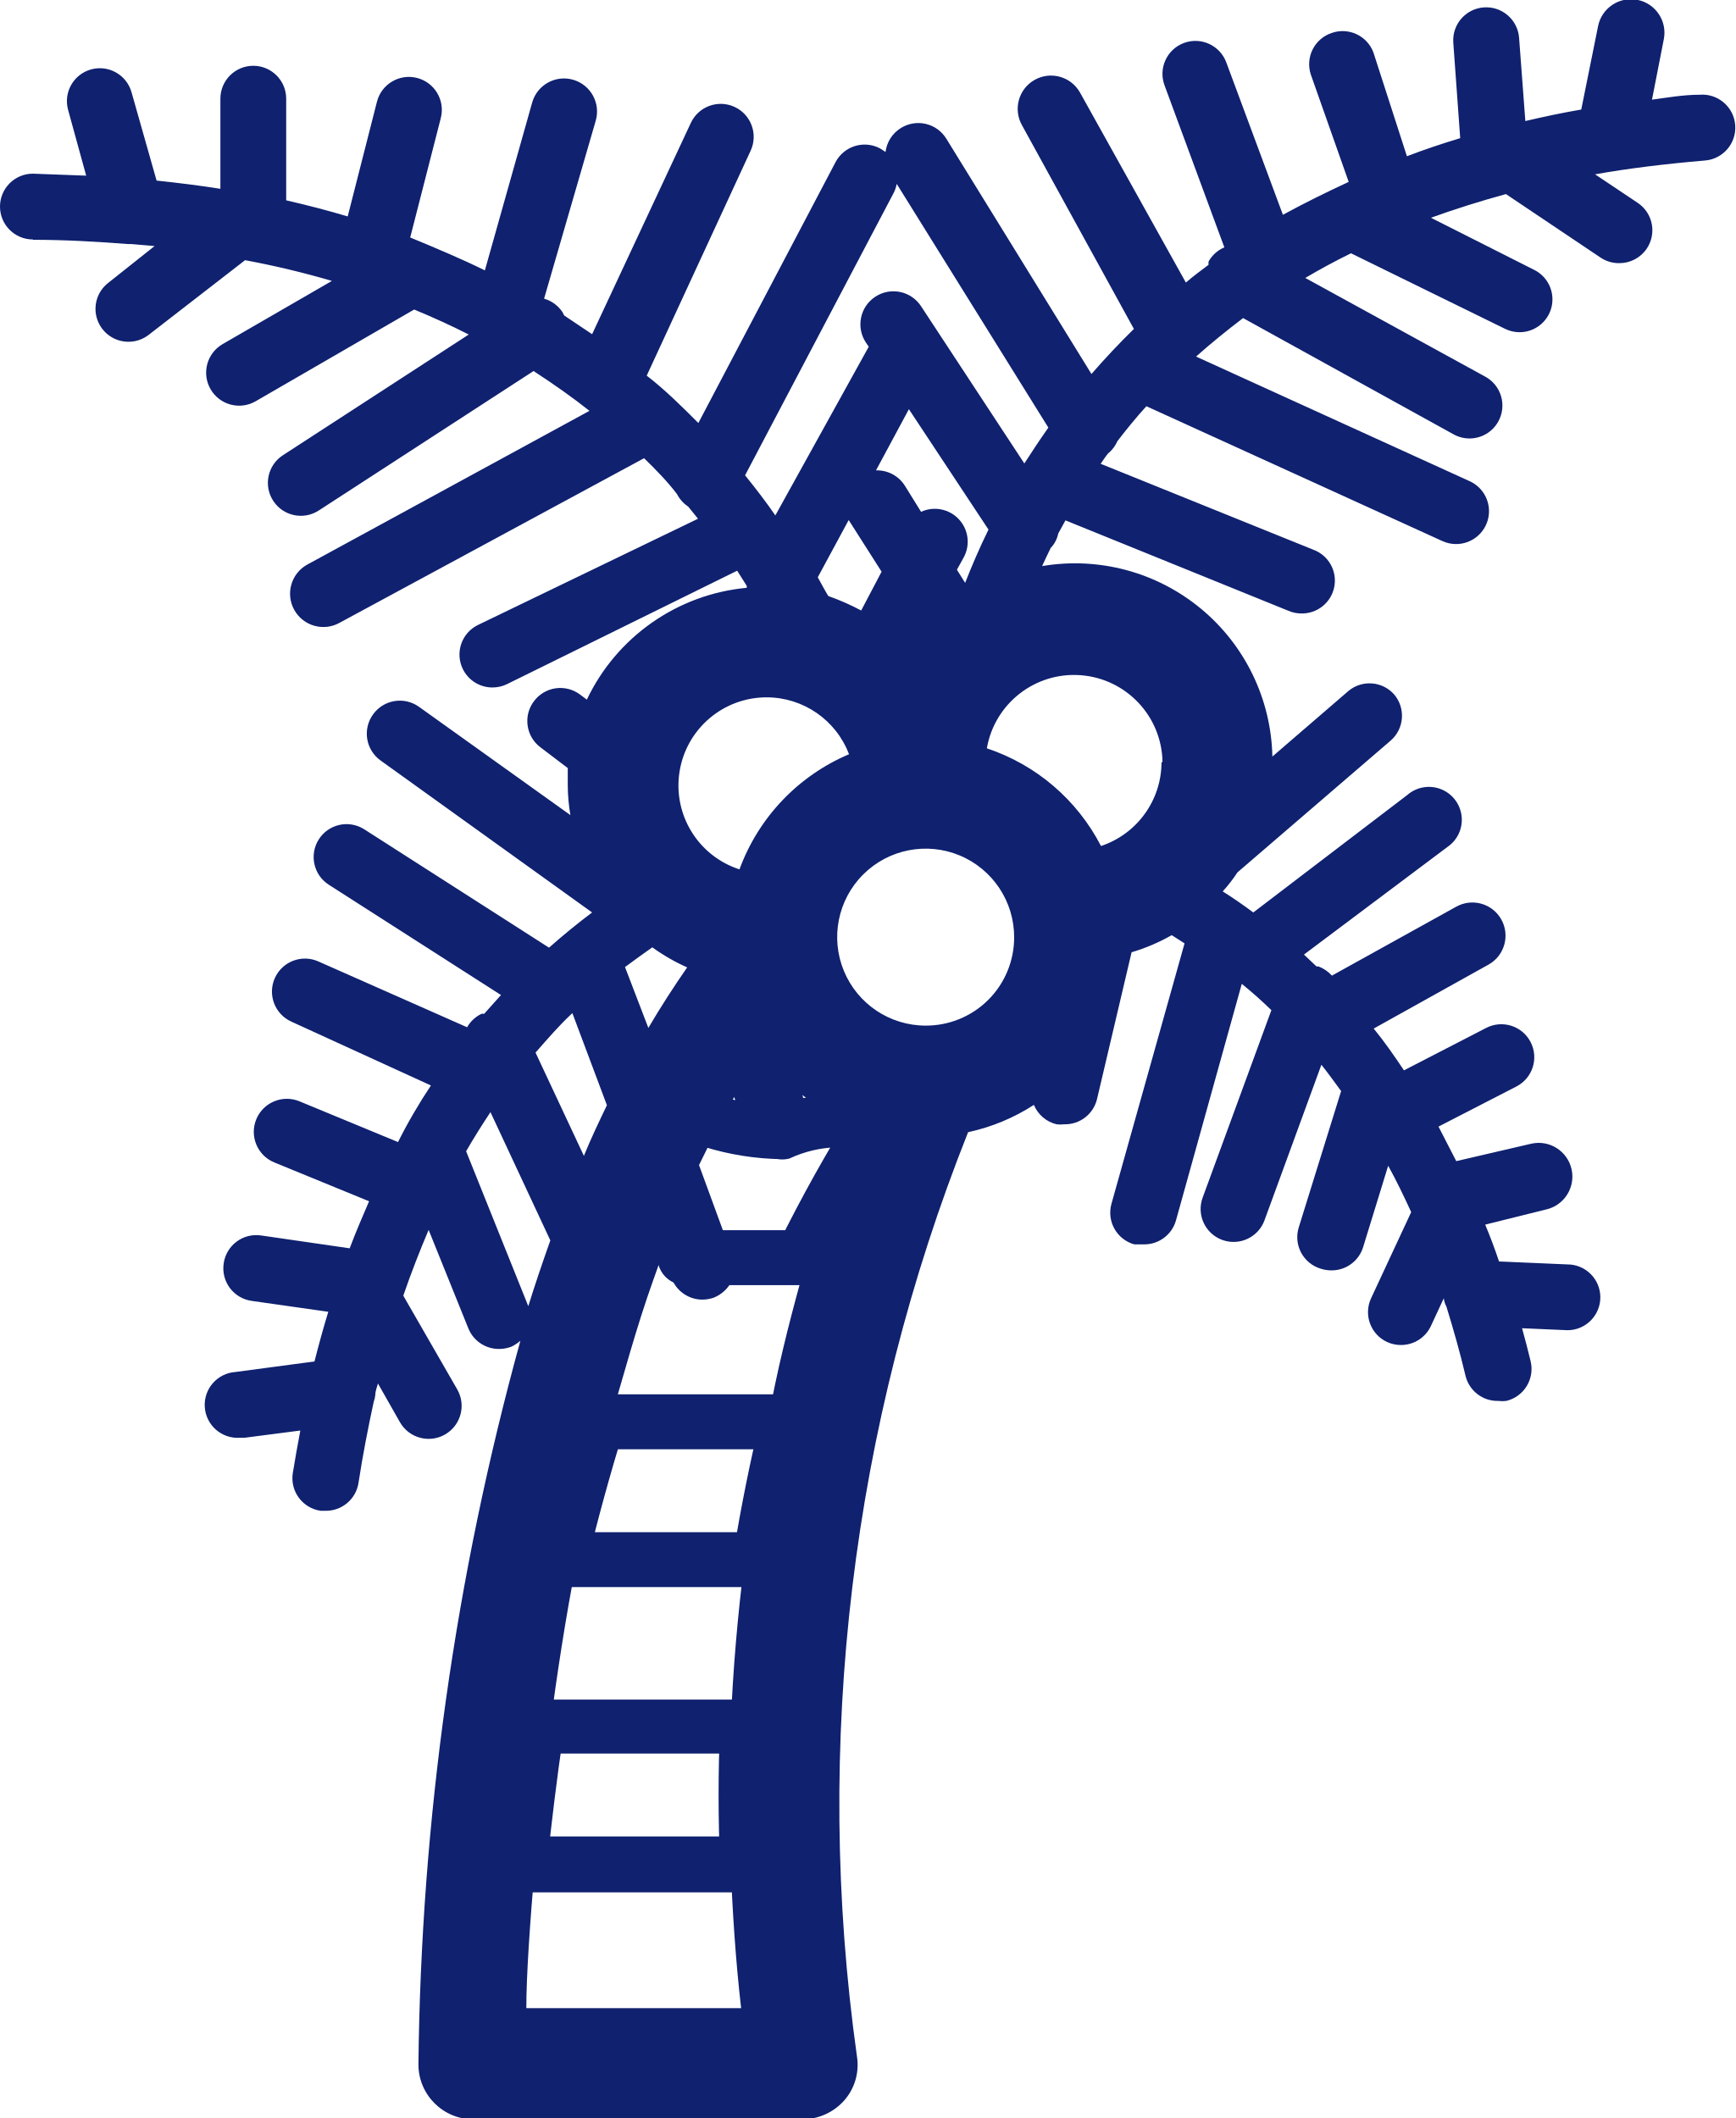
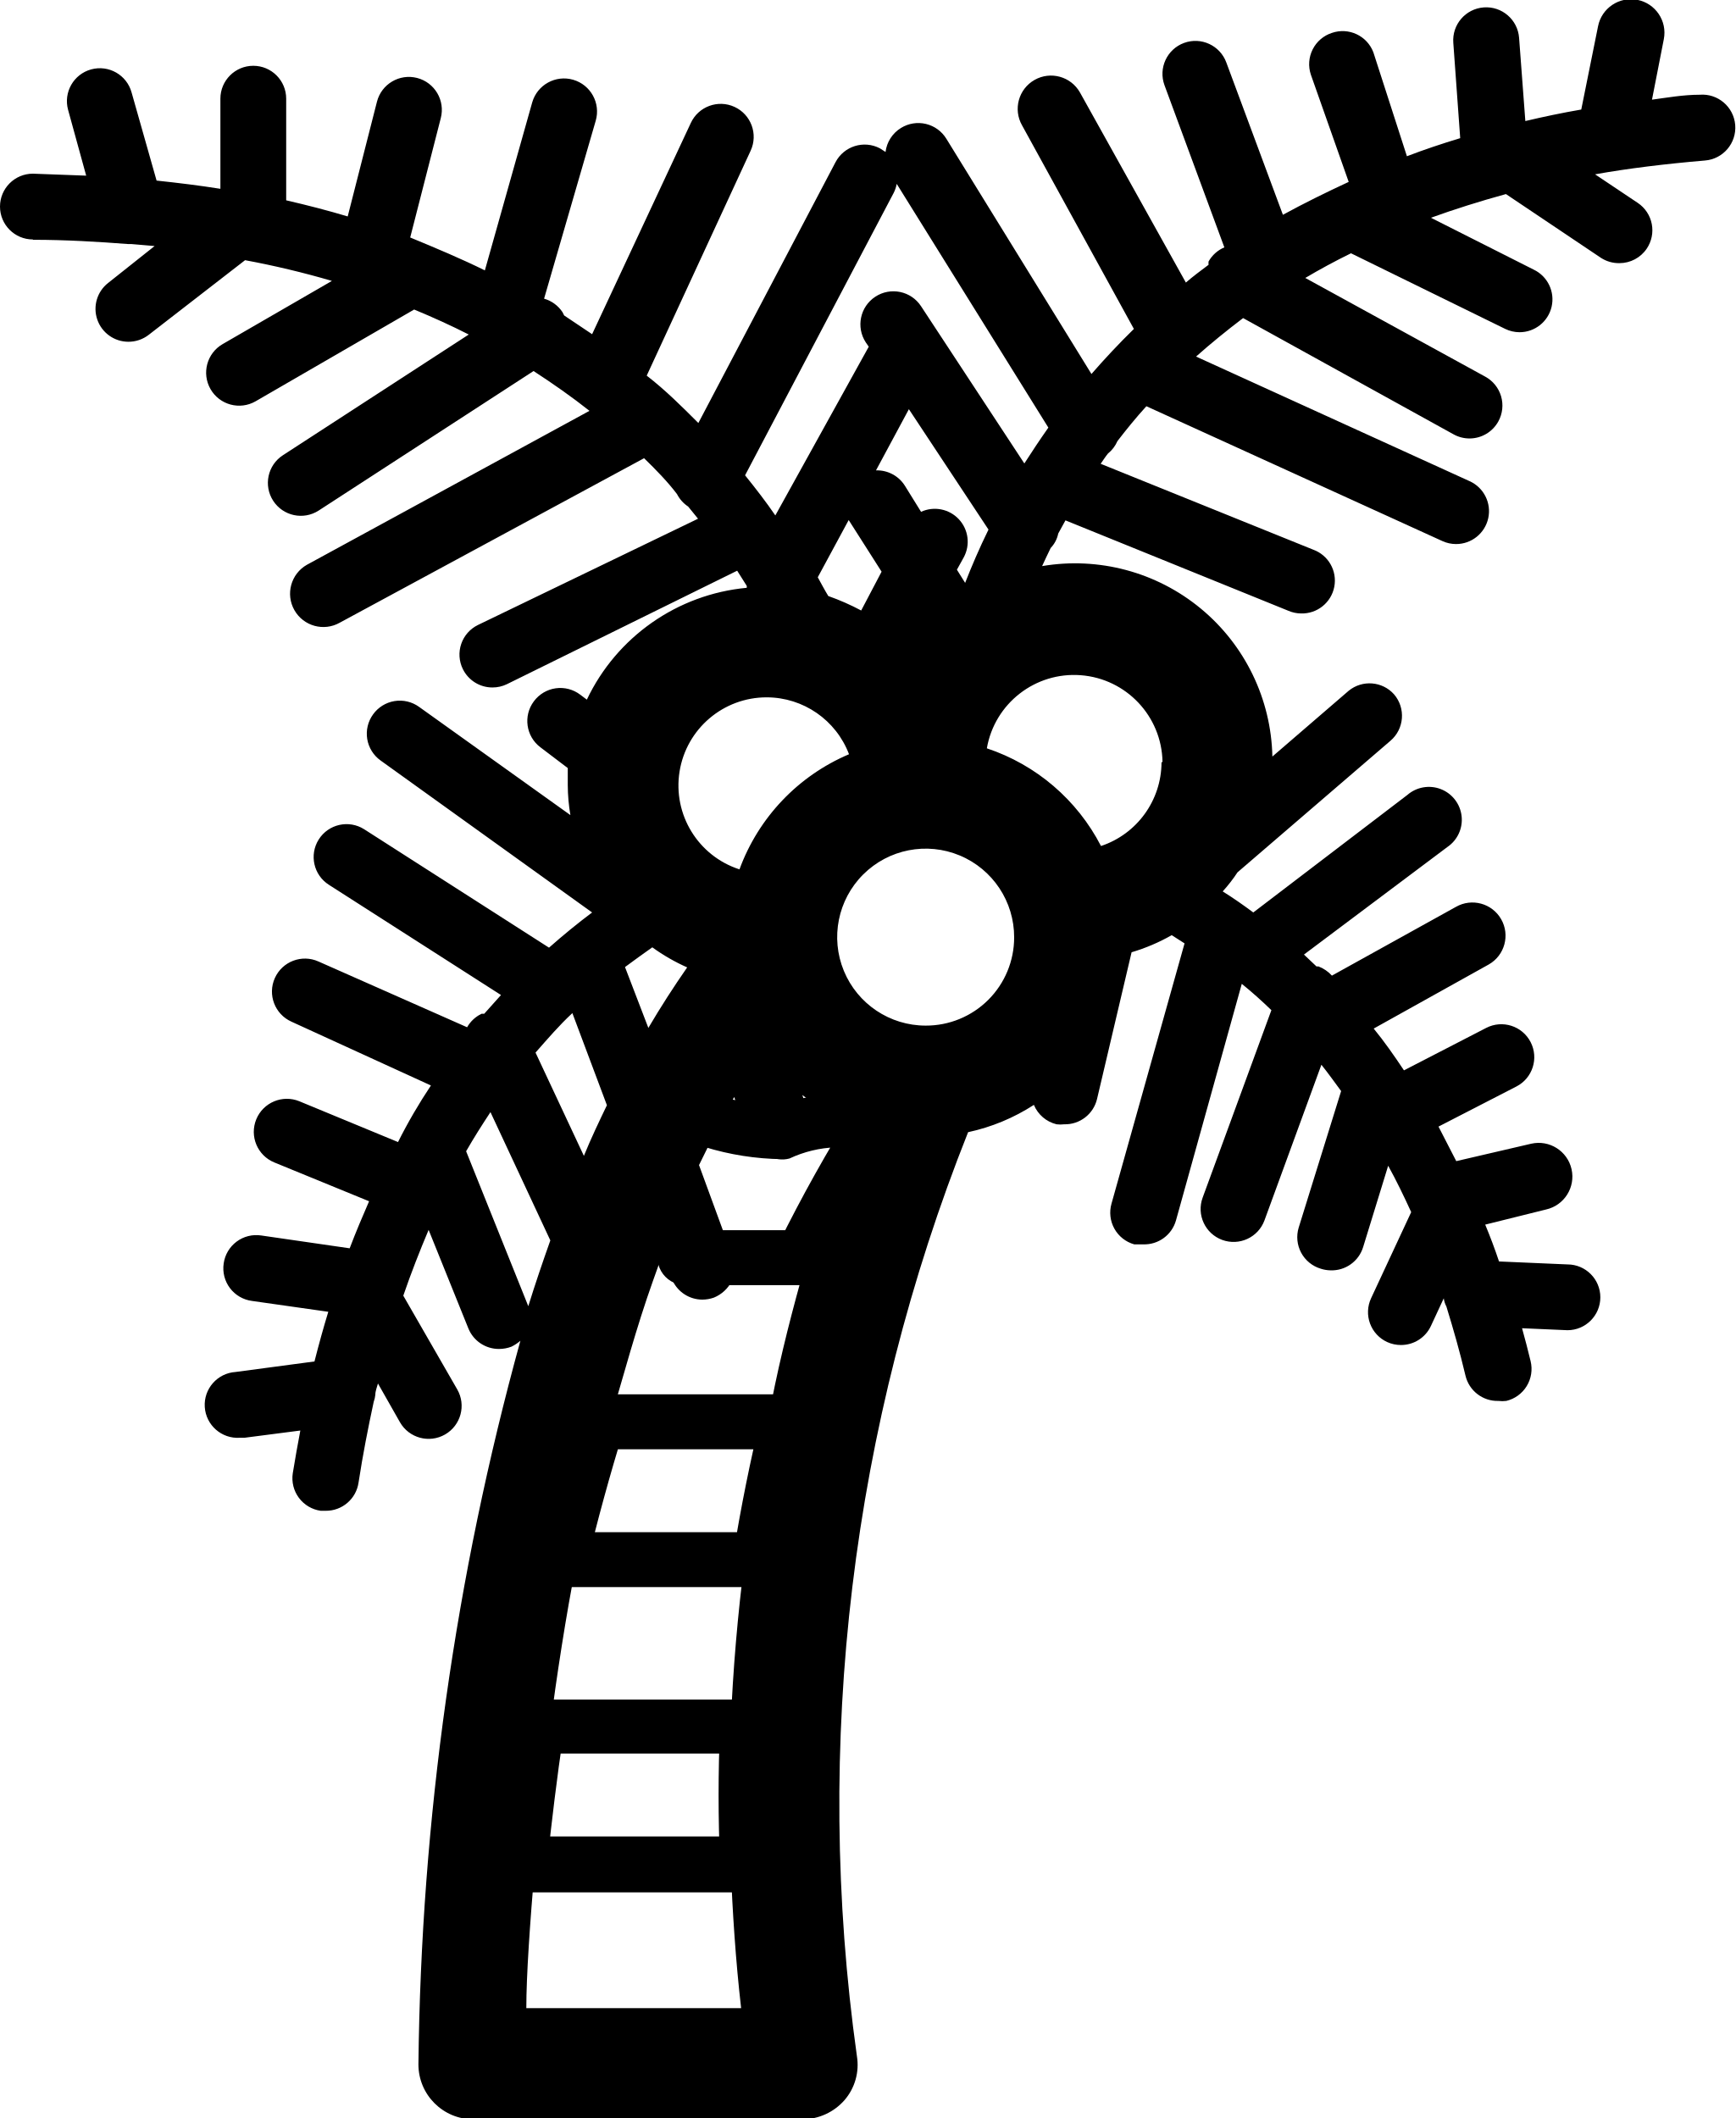
<svg xmlns="http://www.w3.org/2000/svg" viewBox="0 0 52.75 64.39">
-   <defs>
-     <style>.cls-1{fill:#0f216f;}</style>
-   </defs>
  <g id="Capa_2" data-name="Capa 2">
    <g id="Capa_1-2" data-name="Capa 1">
      <path class="cls-1" d="M17,48.25h6.1a.85.85,0,0,0,.81-.61c.22-1.41.5-2.8.84-4.19A.84.84,0,0,0,24,42.39H18.17a.86.86,0,0,0-.81.61c-.43,1.39-.82,2.78-1.16,4.2-.25,1,1.36,1.49,1.62.44.34-1.41.72-2.81,1.15-4.19l-.8.61H24L23.15,43c-.34,1.39-.62,2.79-.85,4.2l.81-.62H17A.84.84,0,0,0,17,48.25Z" />
      <path class="cls-1" d="M23.78,33.58c-1,.09-2-.37-3.05-.37s-1.47,0-2.25.93a.85.85,0,0,0-.13,1c.29.44,1.86,2.4,1.74,2.67a.85.85,0,0,0,.72,1.26H24.4a.83.83,0,0,0,.72-.42q1.08-2.14,2.34-4.19a.84.84,0,0,0-.72-1.26,9.68,9.68,0,0,0-3.18.4A.83.83,0,0,0,24,35.22a3.6,3.6,0,0,1,1.41-.34h1.33L26,33.63a47.64,47.64,0,0,0-2.34,4.19l.72-.42H20.81l.72,1.26c.7-1.58-.9-3.08-1.74-4.35,0,.33-.09.67-.13,1,.43-.53-.19-.37.5-.44a6.63,6.63,0,0,1,1.26,0,8.34,8.34,0,0,0,2.36.37C24.84,35.15,24.85,33.48,23.78,33.58Z" />
      <path class="cls-1" d="M15.79,57.53h6.92a.85.85,0,0,0,.84-.83c-.05-1.4-.05-2.8,0-4.19a.85.85,0,0,0-.84-.84H16.33a.86.86,0,0,0-.81.61c-.22,1.47-.41,2.94-.56,4.42-.11,1.07,1.56,1.06,1.67,0,.14-1.33.3-2.65.5-4l-.8.61h6.39l-.83-.83c-.06,1.39-.06,2.79,0,4.19l.83-.84H15.79A.84.84,0,0,0,15.79,57.53Z" />
      <path class="cls-1" d="M1,7.29c1,0,2,.06,2.9.13l.09,0H4l.7.06L3.29,8.6a1,1,0,0,0,.61,1.79,1,1,0,0,0,.62-.21L7.45,7.91a26.9,26.9,0,0,1,2.64.63L6.77,10.46a1,1,0,0,0,1,1.74l4.82-2.79c.58.24,1.13.49,1.66.76L8.6,13.84a1,1,0,0,0,1.09,1.68l6.53-4.24c.6.39,1.17.79,1.7,1.21L9.33,17.17a1,1,0,0,0,1,1.76l9.25-5c.37.36.72.72,1,1.09a1,1,0,0,0,.34.38l.3.37L14.53,19a1,1,0,0,0-.46,1.34,1,1,0,0,0,.9.56,1,1,0,0,0,.44-.1l7-3.45.29.46a.14.14,0,0,1,0,.06,6,6,0,0,0-4.86,3.4l-.2-.15a1,1,0,0,0-1.41.2,1,1,0,0,0,.2,1.4l.83.63c0,.17,0,.34,0,.52a5.5,5.5,0,0,0,.08.91l-4.6-3.29a1,1,0,0,0-1.4.23,1,1,0,0,0,.23,1.4L18,27.74c-.44.33-.88.69-1.31,1.07l-5.62-3.6A1,1,0,0,0,10,26.9l5.23,3.35-.51.57-.08,0a1,1,0,0,0-.44.41l-4.52-2a1,1,0,1,0-.82,1.83L13.1,33c-.36.54-.7,1.12-1,1.72l-3-1.24a1,1,0,0,0-.76,1.86l2.88,1.18c-.2.46-.4.93-.59,1.43l-2.69-.39a1,1,0,0,0-1.14.85,1,1,0,0,0,.86,1.14l2.32.33c-.15.49-.29,1-.42,1.51l-2.4.32a1,1,0,0,0,.13,2h.14l1.7-.22c-.08.43-.16.86-.23,1.3a1,1,0,0,0,.85,1.14h.15a1,1,0,0,0,1-.86c.13-.85.29-1.66.46-2.45a.87.87,0,0,0,.05-.22c0-.11.05-.23.08-.34l.67,1.18a1,1,0,0,0,1.74-1l-1.64-2.85c.24-.7.5-1.36.77-2l1.21,3a1,1,0,0,0,.93.62,1.06,1.06,0,0,0,.38-.07,1.27,1.27,0,0,0,.27-.18,86.26,86.26,0,0,0-3.1,22,1.67,1.67,0,0,0,1.67,1.67H24.4a1.71,1.71,0,0,0,1.27-.58,1.64,1.64,0,0,0,.38-1.34,55.24,55.24,0,0,1,3.38-28.09,6,6,0,0,0,2-.83,1,1,0,0,0,.69.59.9.9,0,0,0,.23,0,1,1,0,0,0,1-.77l1.05-4.46a5.74,5.74,0,0,0,1.22-.52l.39.25-2.22,7.91a1,1,0,0,0,.69,1.24l.27,0a1,1,0,0,0,1-.73l2-7.19c.31.25.61.52.9.8l-2.09,5.7a1,1,0,1,0,1.88.69l1.73-4.73c.21.26.4.53.6.8l-1.29,4.15a1,1,0,0,0,.67,1.25,1,1,0,0,0,.29.05,1,1,0,0,0,1-.71l.76-2.47c.25.45.48.93.7,1.41l-1.22,2.62a1,1,0,0,0,.49,1.33,1,1,0,0,0,.42.09,1,1,0,0,0,.91-.58l.39-.84a.73.73,0,0,0,.08.25c.21.68.41,1.38.58,2.1a1,1,0,0,0,1,.77,1,1,0,0,0,.24,0,1,1,0,0,0,.74-1.21c-.08-.34-.17-.67-.26-1l1.38.06h0a1,1,0,0,0,0-2l-2.08-.09c-.13-.39-.27-.76-.42-1.12L47,36.77a1,1,0,0,0-.45-2l-2.28.53-.54-1.05,2.37-1.22a1,1,0,0,0-.92-1.78l-2.5,1.29c-.3-.45-.6-.88-.92-1.27l3.5-1.95a1,1,0,1,0-1-1.75l-3.77,2.09a1.07,1.07,0,0,0-.41-.28l-.06,0-.38-.36L44,25.75a1,1,0,1,0-1.22-1.58L38.1,27.74c-.31-.23-.61-.44-.93-.64a4.77,4.77,0,0,0,.45-.58l4.65-4a1,1,0,0,0,.11-1.41A1,1,0,0,0,41,21l-2.32,2a6,6,0,0,0-7-5.79c.08-.18.17-.36.26-.55a.89.89,0,0,0,.23-.44l.22-.4,6.78,2.75a1,1,0,0,0,.38.08,1,1,0,0,0,.37-1.94L33.46,14.1c.07-.1.14-.21.22-.31a1,1,0,0,0,.29-.38c.27-.35.56-.71.88-1.06l9,4.1a1,1,0,0,0,.41.09,1,1,0,0,0,.42-1.91l-8.32-3.79c.45-.4.93-.79,1.43-1.17l6.39,3.53a1,1,0,0,0,.49.13,1,1,0,0,0,.88-.52,1,1,0,0,0-.4-1.36l-5.47-3c.44-.26.9-.51,1.39-.75L45.76,10a1,1,0,0,0,.43.1,1,1,0,0,0,.44-1.9L43.5,6.62q1.08-.39,2.28-.72l2.89,1.94a1,1,0,0,0,.56.16,1,1,0,0,0,.83-.44,1,1,0,0,0-.27-1.39l-1.3-.87c1-.18,2.16-.32,3.34-.42a1,1,0,1,0-.16-2c-.5,0-1,.09-1.45.15l.36-1.84a1,1,0,1,0-2-.39l-.51,2.53c-.58.1-1.15.22-1.7.35l-.19-2.53a1,1,0,0,0-2,.15l.21,2.9c-.56.17-1.1.35-1.62.55L41.75,1.59A1,1,0,0,0,40.49,1a1,1,0,0,0-.64,1.27L41,5.53c-.69.32-1.36.65-2,1L37.28,1.9a1,1,0,0,0-1.88.69l1.82,4.93a1,1,0,0,0-.48.43.42.42,0,0,0,0,.1c-.24.18-.47.35-.69.54L32.83,2.81a1,1,0,1,0-1.76,1L34.47,10c-.46.45-.89.91-1.29,1.37L28.77,4.22a1,1,0,0,0-1.38-.33,1,1,0,0,0-.47.73l-.17-.11a1,1,0,0,0-1.35.42l-4.17,7.93c-.49-.49-1-1-1.57-1.44l3.16-6.84A1,1,0,1,0,21,3.74l-3,6.42-.85-.57-.05-.1a1,1,0,0,0-.56-.41l1.57-5.41a1,1,0,1,0-1.93-.56L14.74,8.22c-.71-.35-1.47-.67-2.27-1l.93-3.63a1,1,0,0,0-1.94-.5l-.89,3.49c-.6-.18-1.22-.34-1.87-.49V3a1,1,0,0,0-1-1h0a1,1,0,0,0-1,1V5.74c-.63-.1-1.28-.18-1.94-.25L4,2.81a1,1,0,1,0-1.93.53l.55,2L1,5.28H1a1,1,0,0,0,0,2ZM30.05,16.1c-.28.57-.51,1.11-.71,1.62l-.25-.4.21-.38A1,1,0,0,0,28,15.56l-.49-.79a1,1,0,0,0-.88-.47l1-1.86ZM25.69,34.75c-.46,1.27-.92,2.67-1.35,4.19-.37,1.34-.73,2.77-1,4.29-.28,1.33-.51,2.73-.7,4.19-.21,1.63-.36,3.33-.43,5.09-.06,1.36-.06,2.76,0,4.19s.15,2.87.32,4.35H16c0-1,.11-2.56.26-4.35.11-1.27.26-2.68.46-4.19s.47-3.33.82-5.09c.27-1.38.59-2.79,1-4.19s.81-2.89,1.31-4.29c.1-.28.2-.57.31-.84l.29.76s0,0,0,.08a1,1,0,0,0,.9.57,1.07,1.07,0,0,0,.35-.06,1.06,1.06,0,0,0,.55-.51,1,1,0,0,0,0-.79l-1-2.73.33-.67c.24-.48.49-.94.74-1.4l.37,1.12a1.47,1.47,0,0,0,.14.28,1,1,0,0,0,.81.41.89.89,0,0,0,.32,0,1,1,0,0,0,.49-.36,1,1,0,0,0,.15-.9l-.21-.61a6.56,6.56,0,0,0,1.5.86C25.85,34.31,25.77,34.53,25.69,34.75ZM23.31,21.2a2.68,2.68,0,0,1,2.5,1.73,6.07,6.07,0,0,0-3.33,3.5,2.68,2.68,0,0,1,.83-5.23Zm-3.48,7.6a5.84,5.84,0,0,0,1.06.61c-.41.59-.81,1.21-1.18,1.84L19,29.4C19.28,29.19,19.55,29,19.83,28.8Zm-2.43,2,1.05,2.8c-.24.5-.48,1-.7,1.54L16.28,32C16.65,31.58,17,31.17,17.4,30.8Zm10.74.38a2.69,2.69,0,1,1,2.69-2.68A2.68,2.68,0,0,1,28.14,31.18Zm7.17-8a2.69,2.69,0,0,1-1.84,2.54A6.06,6.06,0,0,0,30,22.75a2.69,2.69,0,0,1,5.34.41ZM25.8,15.81v0l1,1.57-.62,1.18a7.25,7.25,0,0,0-1-.44c-.11-.18-.21-.37-.32-.57ZM16,39.56,14.17,35c.24-.42.49-.81.74-1.19l1.82,3.9c-.23.65-.46,1.32-.67,2ZM27.17,5.86a1,1,0,0,0,.09-.27L31.87,13c-.26.37-.5.73-.73,1.09L28,9.31a1,1,0,0,0-1.68,1.1l.09.13-2.84,5.13c-.28-.41-.59-.81-.92-1.22Z" />
    </g>
  </g>
</svg>
